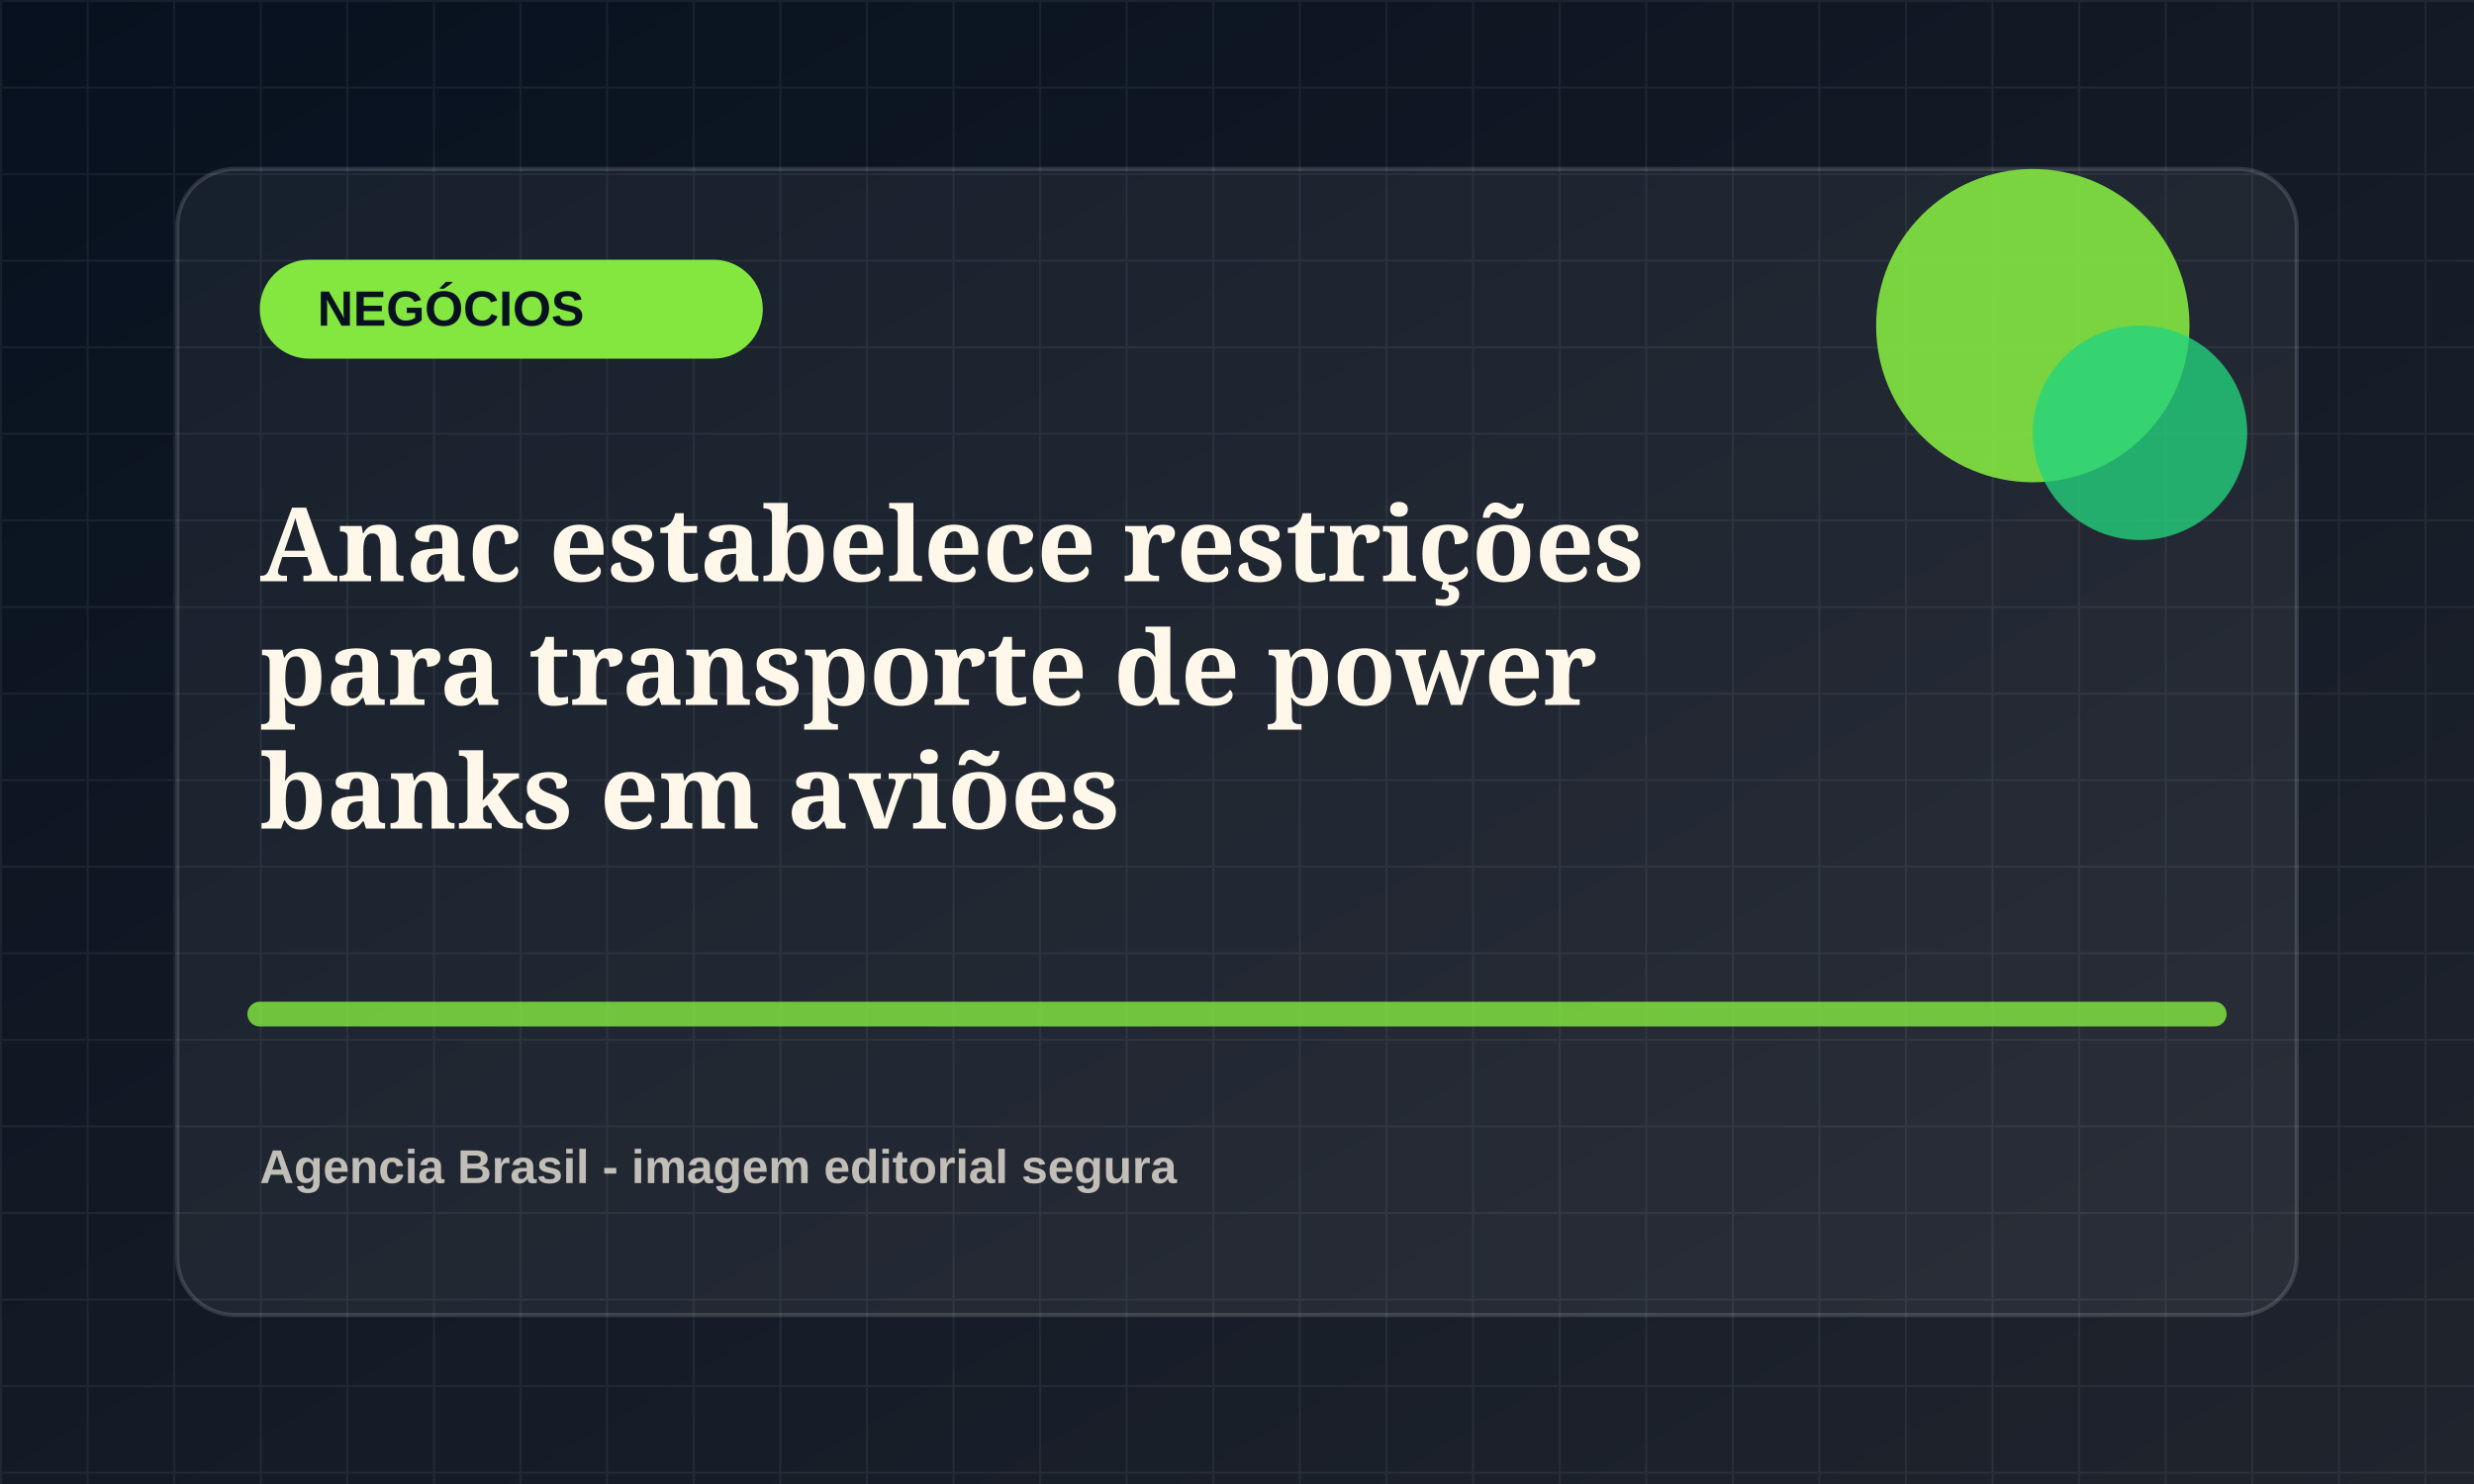
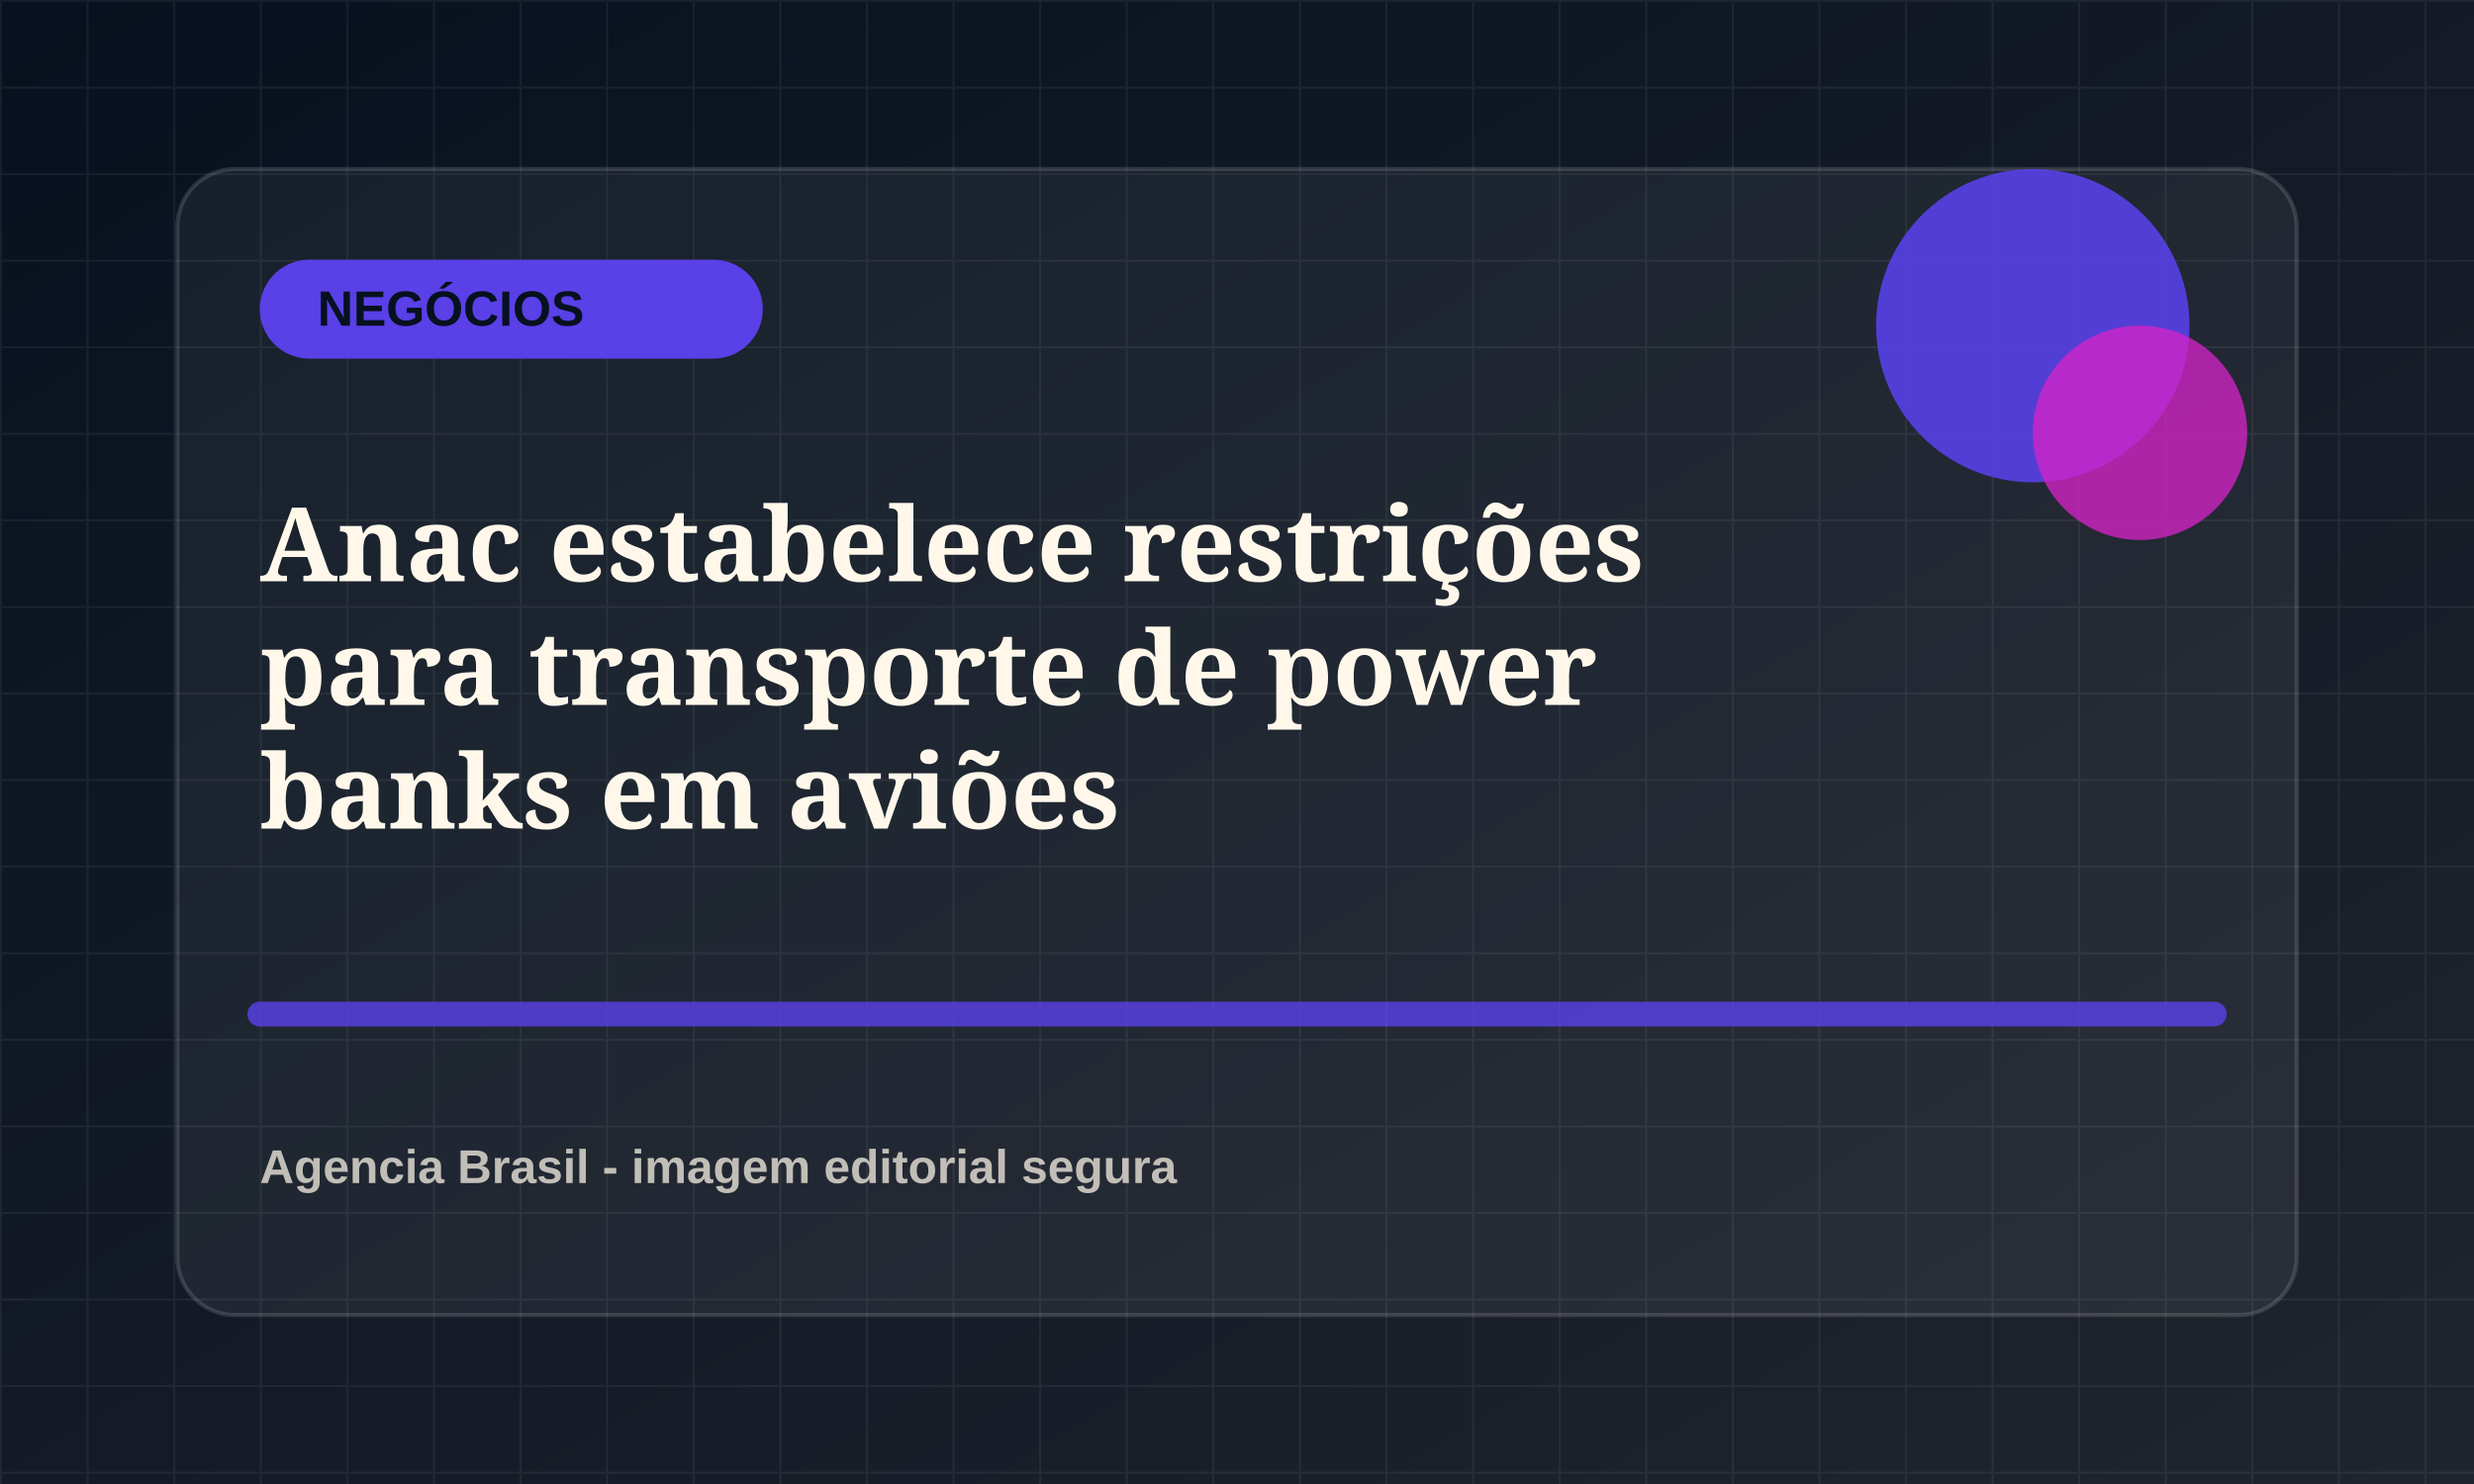
<svg xmlns="http://www.w3.org/2000/svg" viewBox="0 0 1200 720">
  <defs>
    <linearGradient id="bg" x1="0" x2="1" y1="0" y2="1">
      <stop offset="0" stop-color="#07111f" />
      <stop offset="1" stop-color="#20242d" />
    </linearGradient>
    <pattern id="grid" width="42" height="42" patternUnits="userSpaceOnUse">
      <path d="M42 0H0v42" fill="none" stroke="rgba(255,255,255,.055)" stroke-width="2" />
    </pattern>
  </defs>
  <rect width="1200" height="720" fill="url(#bg)" />
  <rect width="1200" height="720" fill="url(#grid)" />
  <rect x="86" y="82" width="1028" height="556" rx="28" fill="rgba(255,255,255,.055)" stroke="rgba(255,255,255,.14)" stroke-width="2" />
-   <rect x="126" y="126" width="244" height="48" rx="24" fill="hsl(96 78% 58%)" />
+   <rect x="126" y="126" width="244" height="48" rx="24" fill="hsl(249 78% 58%)" />
  <text x="154" y="158" fill="#07111f" font-family="Arial, sans-serif" font-size="24" font-weight="800">NEGÓCIOS</text>
-   <circle cx="986" cy="158" r="76" fill="hsl(96 78% 58%)" opacity=".9" />
-   <circle cx="1038" cy="210" r="52" fill="hsl(151 72% 48%)" opacity=".78" />
-   <path d="M126 492h948" stroke="hsl(96 78% 58%)" stroke-width="12" stroke-linecap="round" opacity=".82" />
+   <circle cx="986" cy="158" r="76" fill="hsl(249 78% 58%)" opacity=".9" />
+   <circle cx="1038" cy="210" r="52" fill="hsl(304 72% 48%)" opacity=".78" />
+   <path d="M126 492h948" stroke="hsl(249 78% 58%)" stroke-width="12" stroke-linecap="round" opacity=".82" />
  <text x="126" y="282" fill="#fff8ea" font-family="Georgia, serif" font-size="50" font-weight="700">
    <tspan x="126" dy="0">Anac estabelece restrições</tspan>
    <tspan x="126" dy="60">para transporte de power</tspan>
    <tspan x="126" dy="60">banks em aviões</tspan>
  </text>
  <text x="126" y="574" fill="rgba(255,248,234,.72)" font-family="Arial, sans-serif" font-size="23" font-weight="700">Agencia Brasil - imagem editorial segura</text>
</svg>
